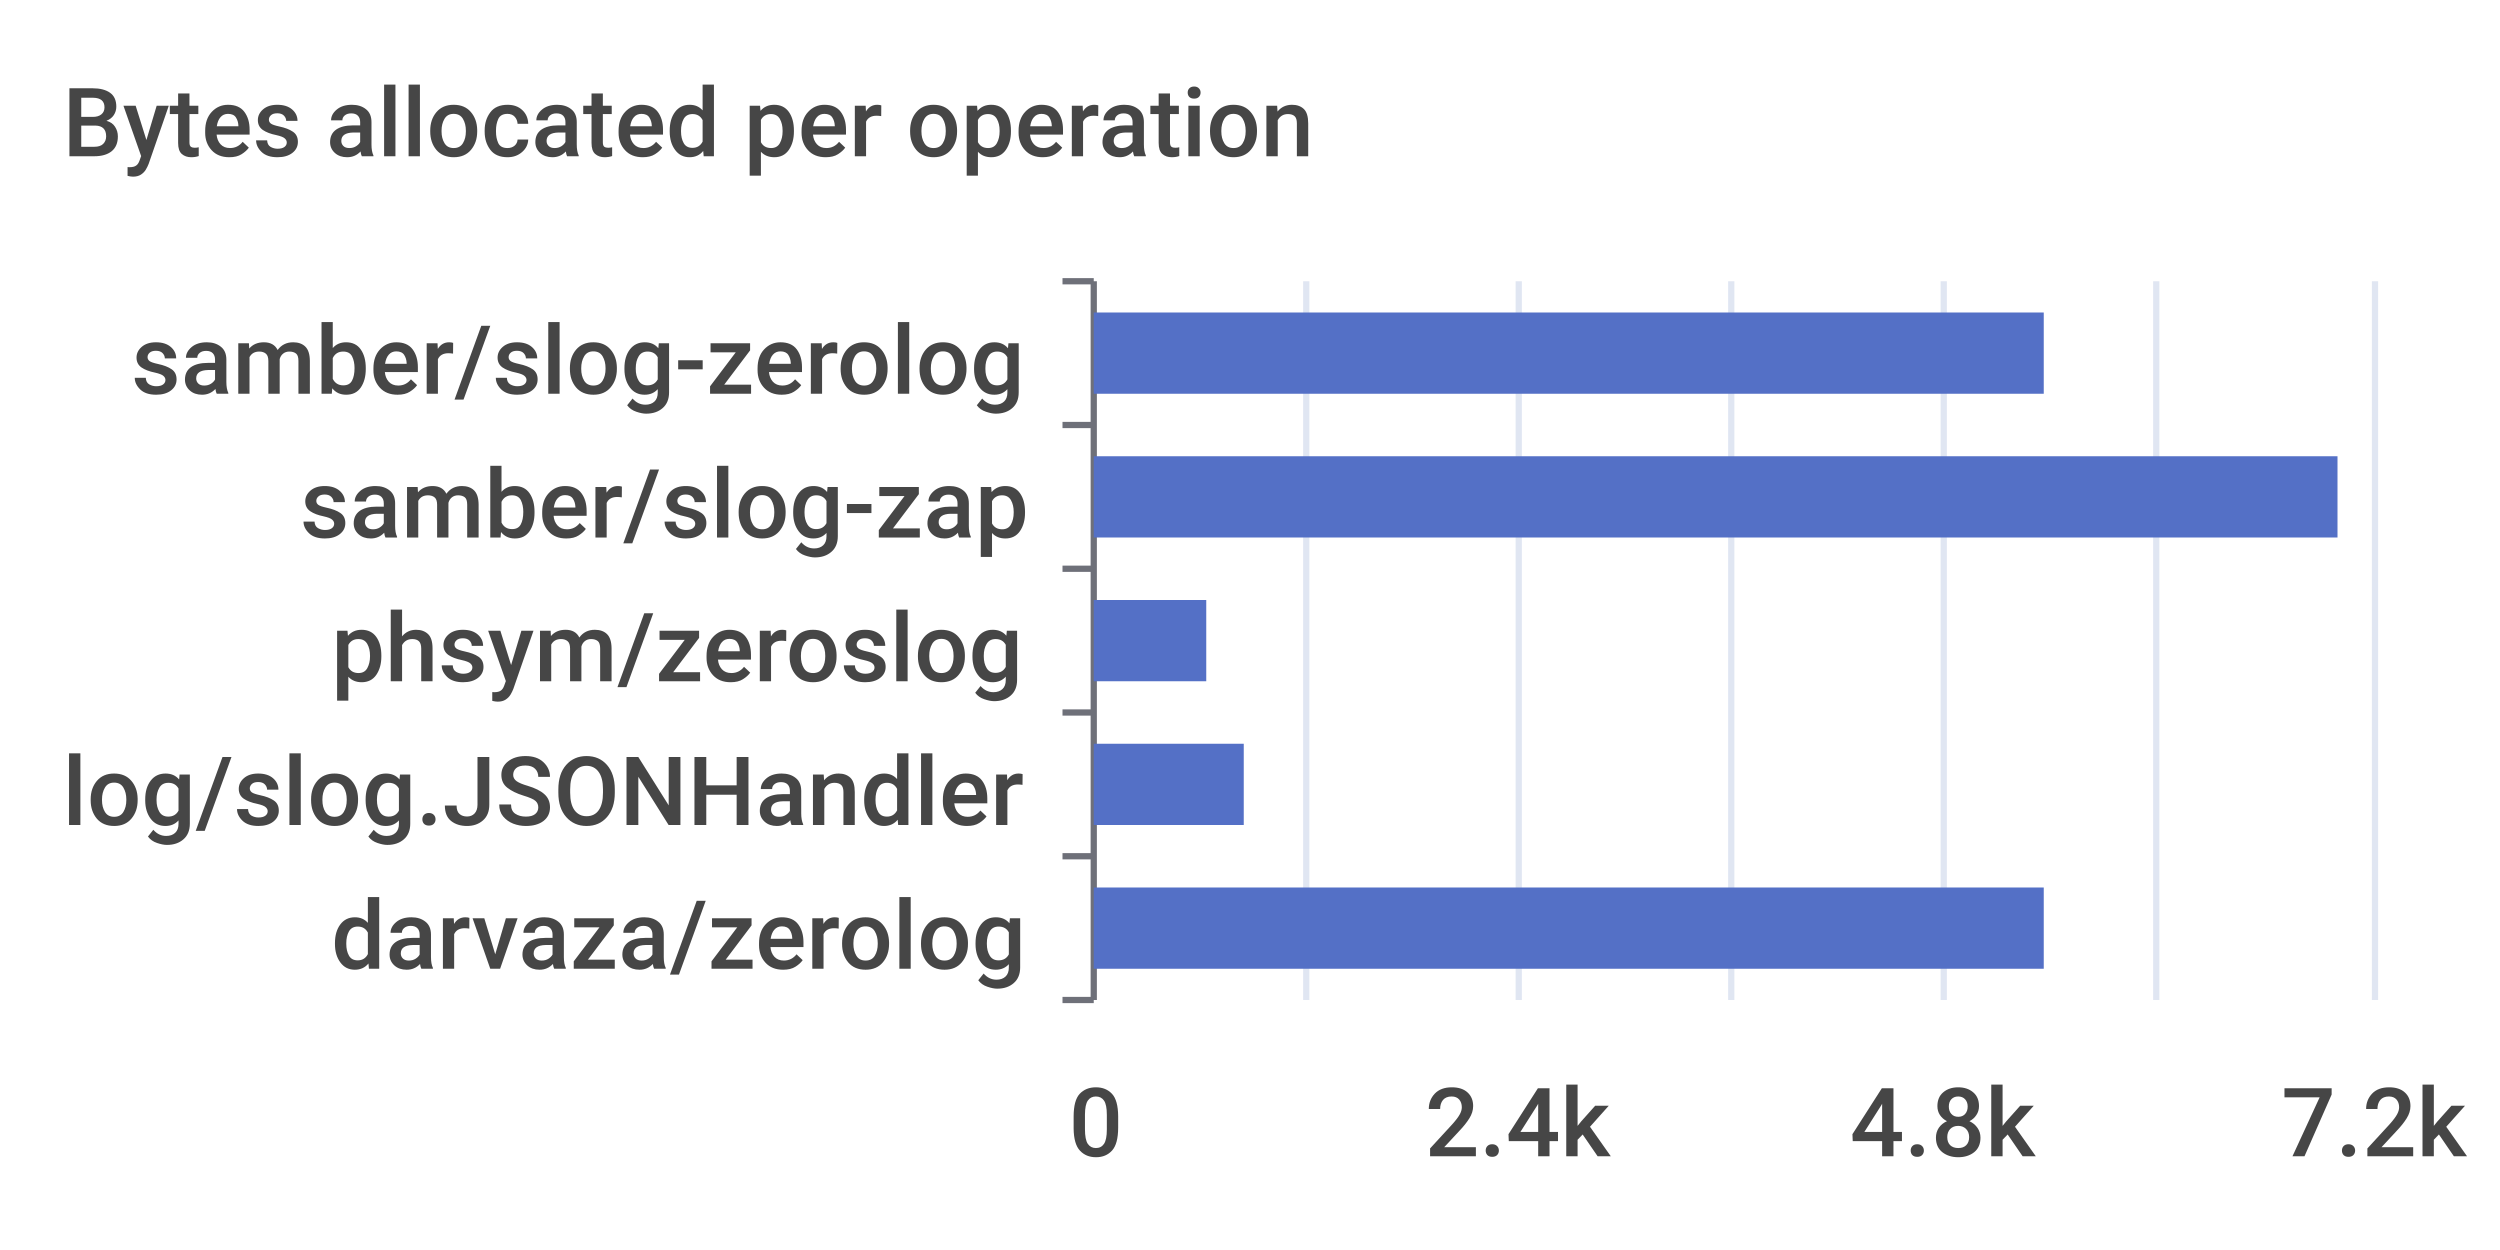
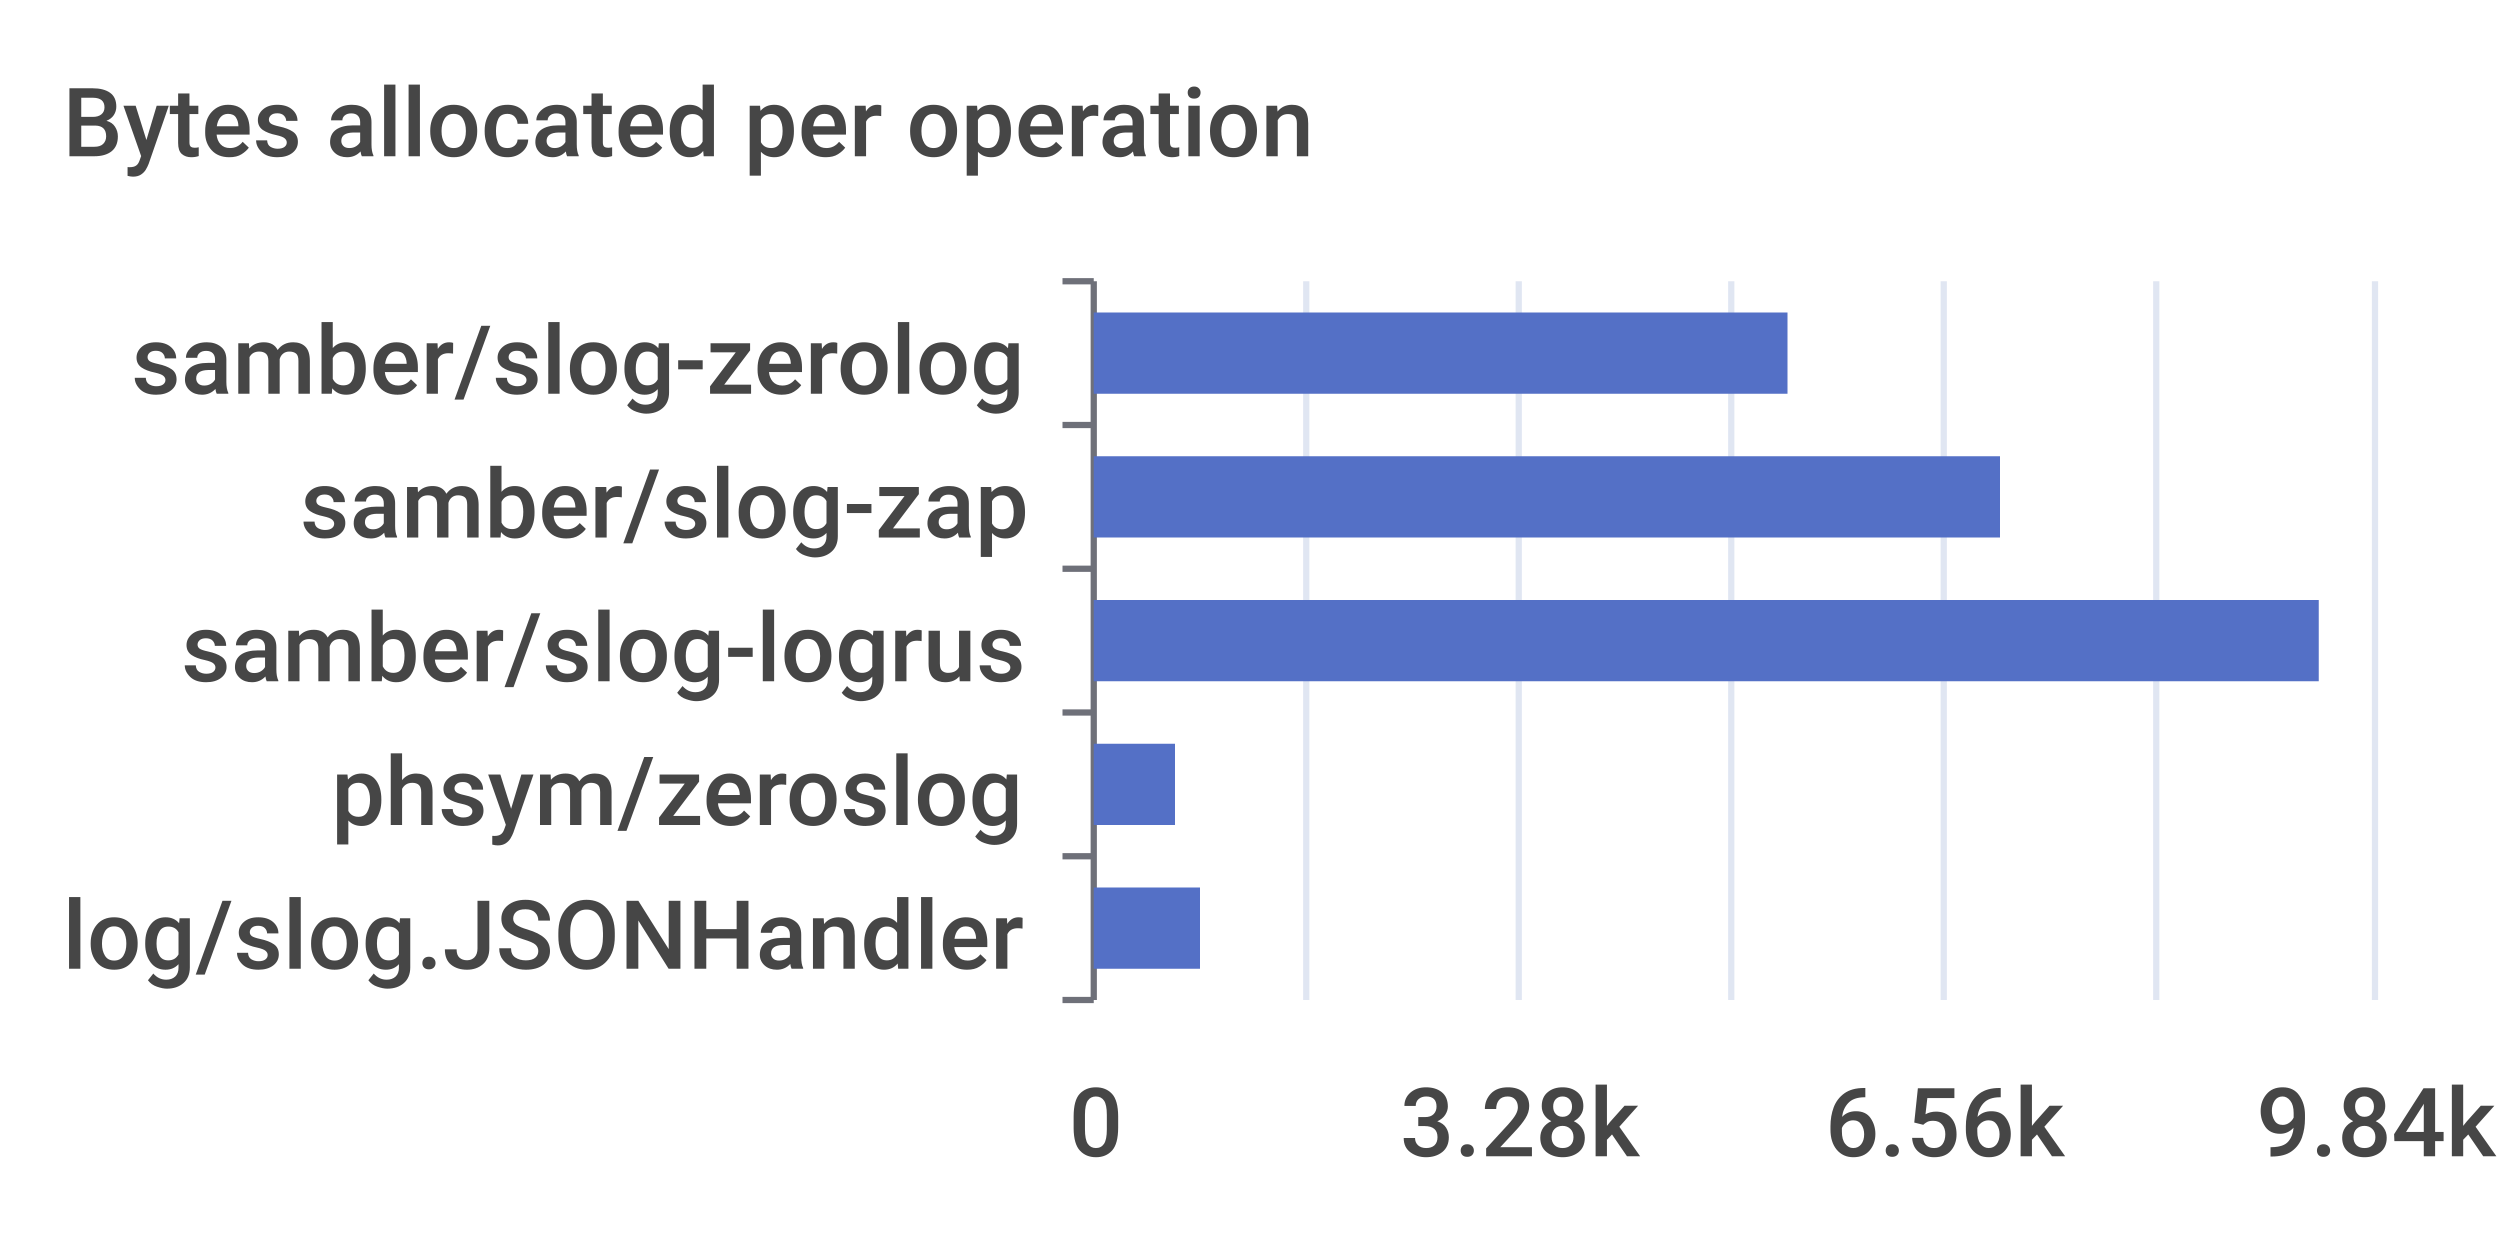
<svg xmlns="http://www.w3.org/2000/svg" width="400" height="200">\n<path d="M 0 0 L 400 0 L 400 200 L 0 200 L 0 0" style="stroke-width:0;stroke:none;fill:rgba(255,255,255,1.0)" />
  <text x="10" y="25" style="stroke-width:0;stroke:none;fill:rgba(70,70,70,1.0);font-size:15.3px;font-family:'Roboto Medium',sans-serif">Bytes allocated per operation</text>
  <path d="M 170 45 L 175 45" style="stroke-width:1;stroke:rgba(110,112,121,1.0);fill:none" />
  <path d="M 170 68 L 175 68" style="stroke-width:1;stroke:rgba(110,112,121,1.0);fill:none" />
  <path d="M 170 91 L 175 91" style="stroke-width:1;stroke:rgba(110,112,121,1.0);fill:none" />
  <path d="M 170 114 L 175 114" style="stroke-width:1;stroke:rgba(110,112,121,1.0);fill:none" />
  <path d="M 170 137 L 175 137" style="stroke-width:1;stroke:rgba(110,112,121,1.0);fill:none" />
  <path d="M 170 160 L 175 160" style="stroke-width:1;stroke:rgba(110,112,121,1.0);fill:none" />
  <path d="M 175 45 L 175 160" style="stroke-width:1;stroke:rgba(110,112,121,1.0);fill:none" />
  <text x="21" y="63" style="stroke-width:0;stroke:none;fill:rgba(70,70,70,1.0);font-size:15.3px;font-family:'Roboto Medium',sans-serif">samber/slog-zerolog</text>
  <text x="48" y="86" style="stroke-width:0;stroke:none;fill:rgba(70,70,70,1.0);font-size:15.3px;font-family:'Roboto Medium',sans-serif">samber/slog-zap</text>
-   <text x="53" y="109" style="stroke-width:0;stroke:none;fill:rgba(70,70,70,1.0);font-size:15.3px;font-family:'Roboto Medium',sans-serif">phsym/zeroslog</text>
-   <text x="10" y="132" style="stroke-width:0;stroke:none;fill:rgba(70,70,70,1.0);font-size:15.3px;font-family:'Roboto Medium',sans-serif">log/slog.JSONHandler</text>
-   <text x="53" y="155" style="stroke-width:0;stroke:none;fill:rgba(70,70,70,1.0);font-size:15.3px;font-family:'Roboto Medium',sans-serif">darvaza/zerolog</text>
+   <text x="29" y="109" style="stroke-width:0;stroke:none;fill:rgba(70,70,70,1.0);font-size:15.3px;font-family:'Roboto Medium',sans-serif">samber/slog-logrus</text>
+   <text x="53" y="132" style="stroke-width:0;stroke:none;fill:rgba(70,70,70,1.0);font-size:15.3px;font-family:'Roboto Medium',sans-serif">phsym/zeroslog</text>
+   <text x="10" y="155" style="stroke-width:0;stroke:none;fill:rgba(70,70,70,1.0);font-size:15.3px;font-family:'Roboto Medium',sans-serif">log/slog.JSONHandler</text>
  <text x="171" y="185" style="stroke-width:0;stroke:none;fill:rgba(70,70,70,1.0);font-size:15.3px;font-family:'Roboto Medium',sans-serif">0</text>
-   <text x="228" y="185" style="stroke-width:0;stroke:none;fill:rgba(70,70,70,1.0);font-size:15.3px;font-family:'Roboto Medium',sans-serif">2.4k</text>
-   <text x="296" y="185" style="stroke-width:0;stroke:none;fill:rgba(70,70,70,1.0);font-size:15.3px;font-family:'Roboto Medium',sans-serif">4.8k</text>
-   <text x="365" y="185" style="stroke-width:0;stroke:none;fill:rgba(70,70,70,1.0);font-size:15.3px;font-family:'Roboto Medium',sans-serif">7.2k</text>
+   <text x="224" y="185" style="stroke-width:0;stroke:none;fill:rgba(70,70,70,1.0);font-size:15.3px;font-family:'Roboto Medium',sans-serif">3.28k</text>
+   <text x="292" y="185" style="stroke-width:0;stroke:none;fill:rgba(70,70,70,1.0);font-size:15.3px;font-family:'Roboto Medium',sans-serif">6.56k</text>
+   <text x="361" y="185" style="stroke-width:0;stroke:none;fill:rgba(70,70,70,1.0);font-size:15.3px;font-family:'Roboto Medium',sans-serif">9.84k</text>
  <path d="M 209 45 L 209 160" style="stroke-width:1;stroke:rgba(224,230,242,1.0);fill:none" />
  <path d="M 243 45 L 243 160" style="stroke-width:1;stroke:rgba(224,230,242,1.0);fill:none" />
  <path d="M 277 45 L 277 160" style="stroke-width:1;stroke:rgba(224,230,242,1.0);fill:none" />
  <path d="M 311 45 L 311 160" style="stroke-width:1;stroke:rgba(224,230,242,1.0);fill:none" />
  <path d="M 345 45 L 345 160" style="stroke-width:1;stroke:rgba(224,230,242,1.0);fill:none" />
  <path d="M 380 45 L 380 160" style="stroke-width:1;stroke:rgba(224,230,242,1.0);fill:none" />
-   <path d="M 175 142 L 327 142 L 327 155 L 175 155 L 175 142" style="stroke-width:0;stroke:none;fill:rgba(84,112,198,1.0)" />
-   <path d="M 175 119 L 199 119 L 199 132 L 175 132 L 175 119" style="stroke-width:0;stroke:none;fill:rgba(84,112,198,1.0)" />
-   <path d="M 175 96 L 193 96 L 193 109 L 175 109 L 175 96" style="stroke-width:0;stroke:none;fill:rgba(84,112,198,1.0)" />
-   <path d="M 175 73 L 374 73 L 374 86 L 175 86 L 175 73" style="stroke-width:0;stroke:none;fill:rgba(84,112,198,1.0)" />
-   <path d="M 175 50 L 327 50 L 327 63 L 175 63 L 175 50" style="stroke-width:0;stroke:none;fill:rgba(84,112,198,1.0)" />
+   <path d="M 175 142 L 192 142 L 192 155 L 175 155 L 175 142" style="stroke-width:0;stroke:none;fill:rgba(84,112,198,1.0)" />
+   <path d="M 175 119 L 188 119 L 188 132 L 175 132 L 175 119" style="stroke-width:0;stroke:none;fill:rgba(84,112,198,1.0)" />
+   <path d="M 175 96 L 371 96 L 371 109 L 175 109 L 175 96" style="stroke-width:0;stroke:none;fill:rgba(84,112,198,1.0)" />
+   <path d="M 175 73 L 320 73 L 320 86 L 175 86 L 175 73" style="stroke-width:0;stroke:none;fill:rgba(84,112,198,1.0)" />
+   <path d="M 175 50 L 286 50 L 286 63 L 175 63 L 175 50" style="stroke-width:0;stroke:none;fill:rgba(84,112,198,1.0)" />
</svg>
